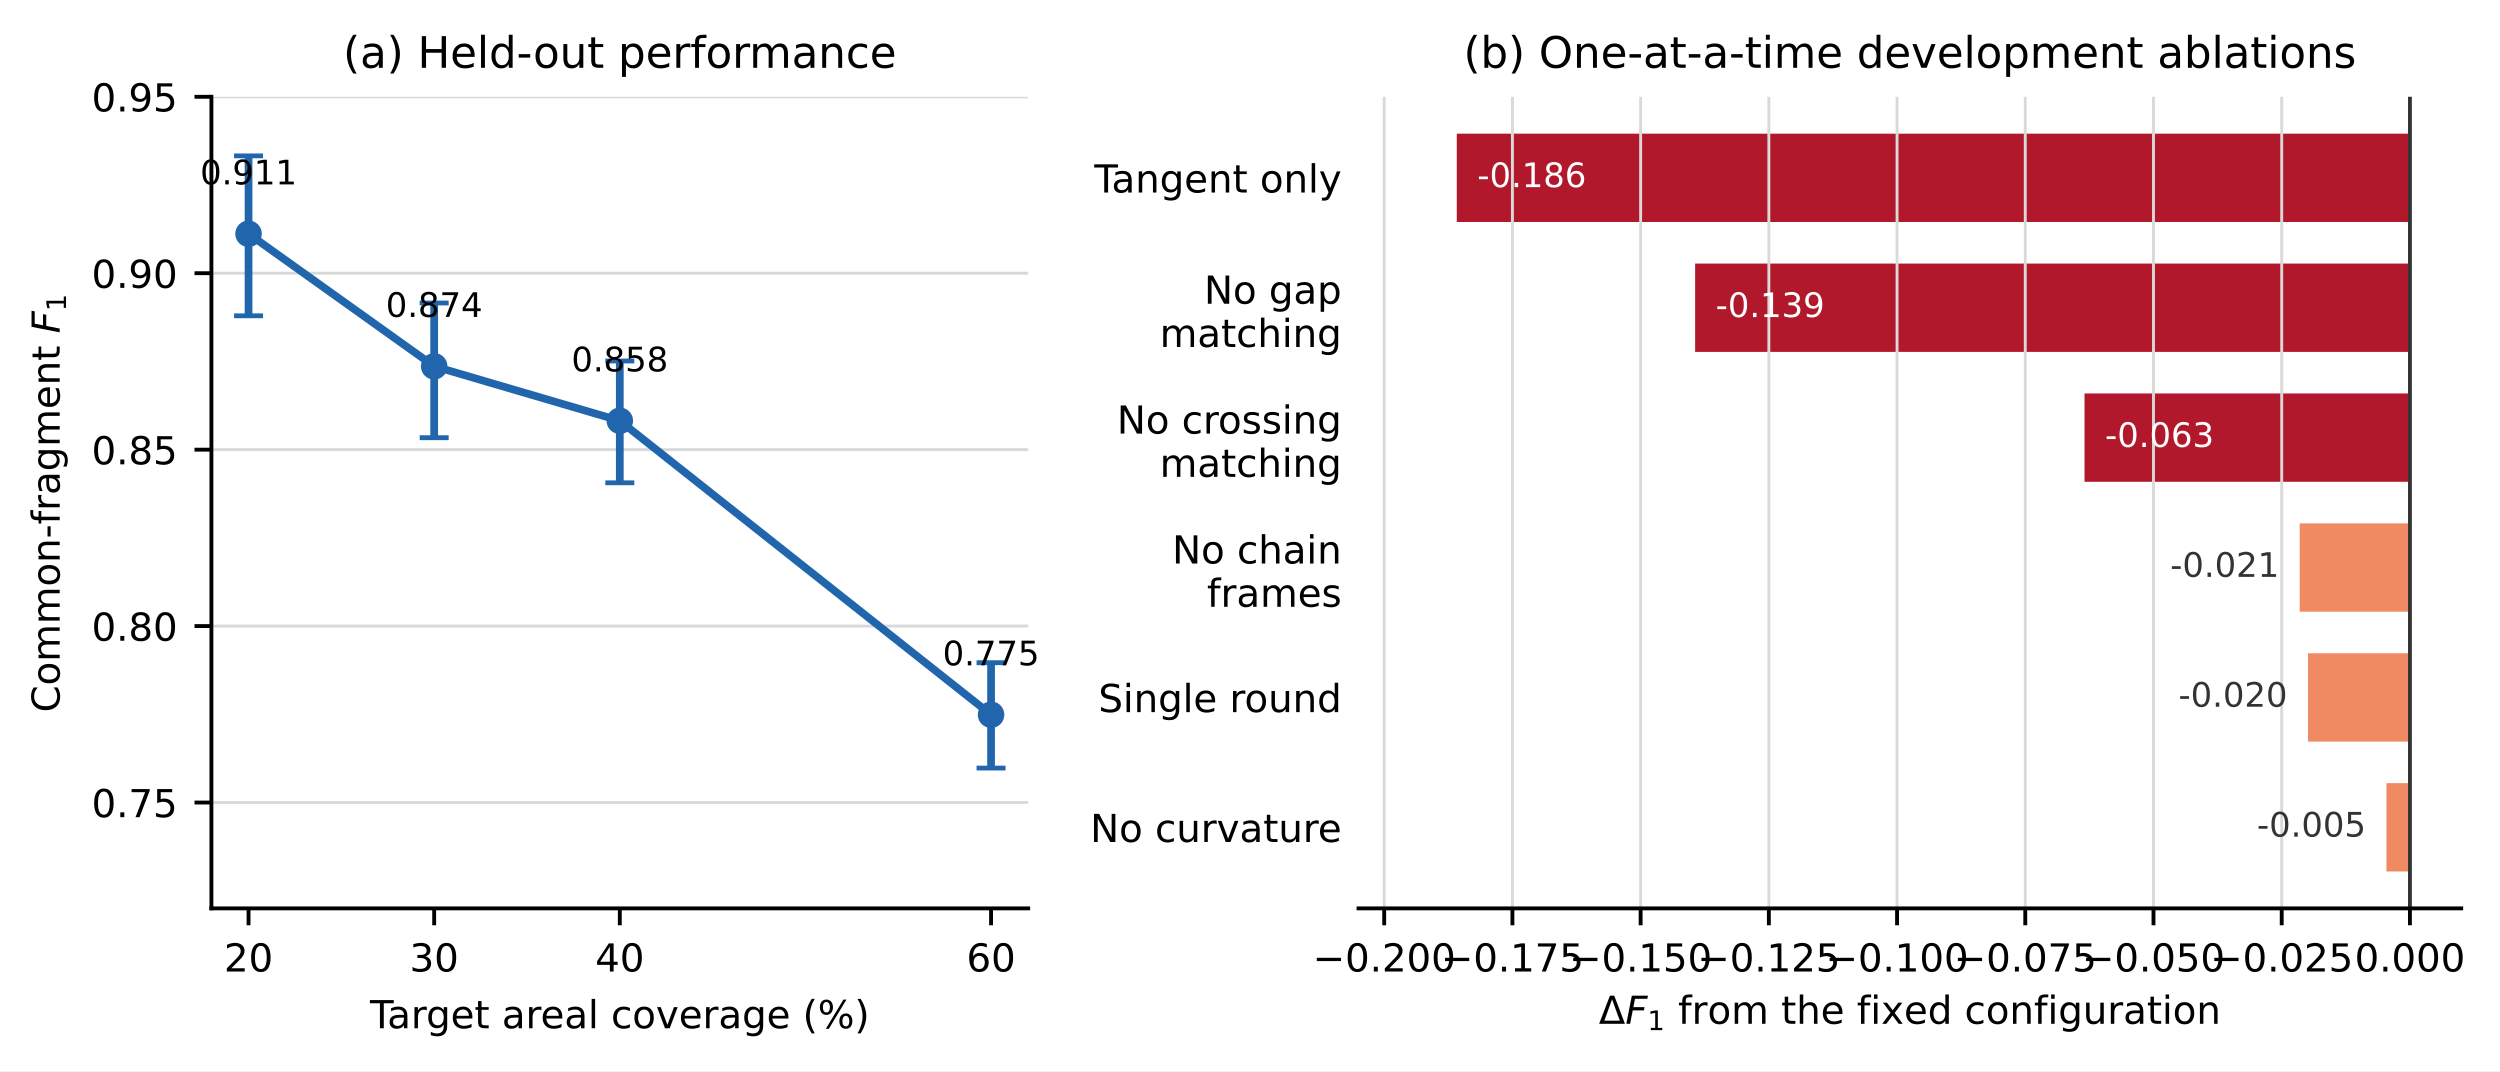
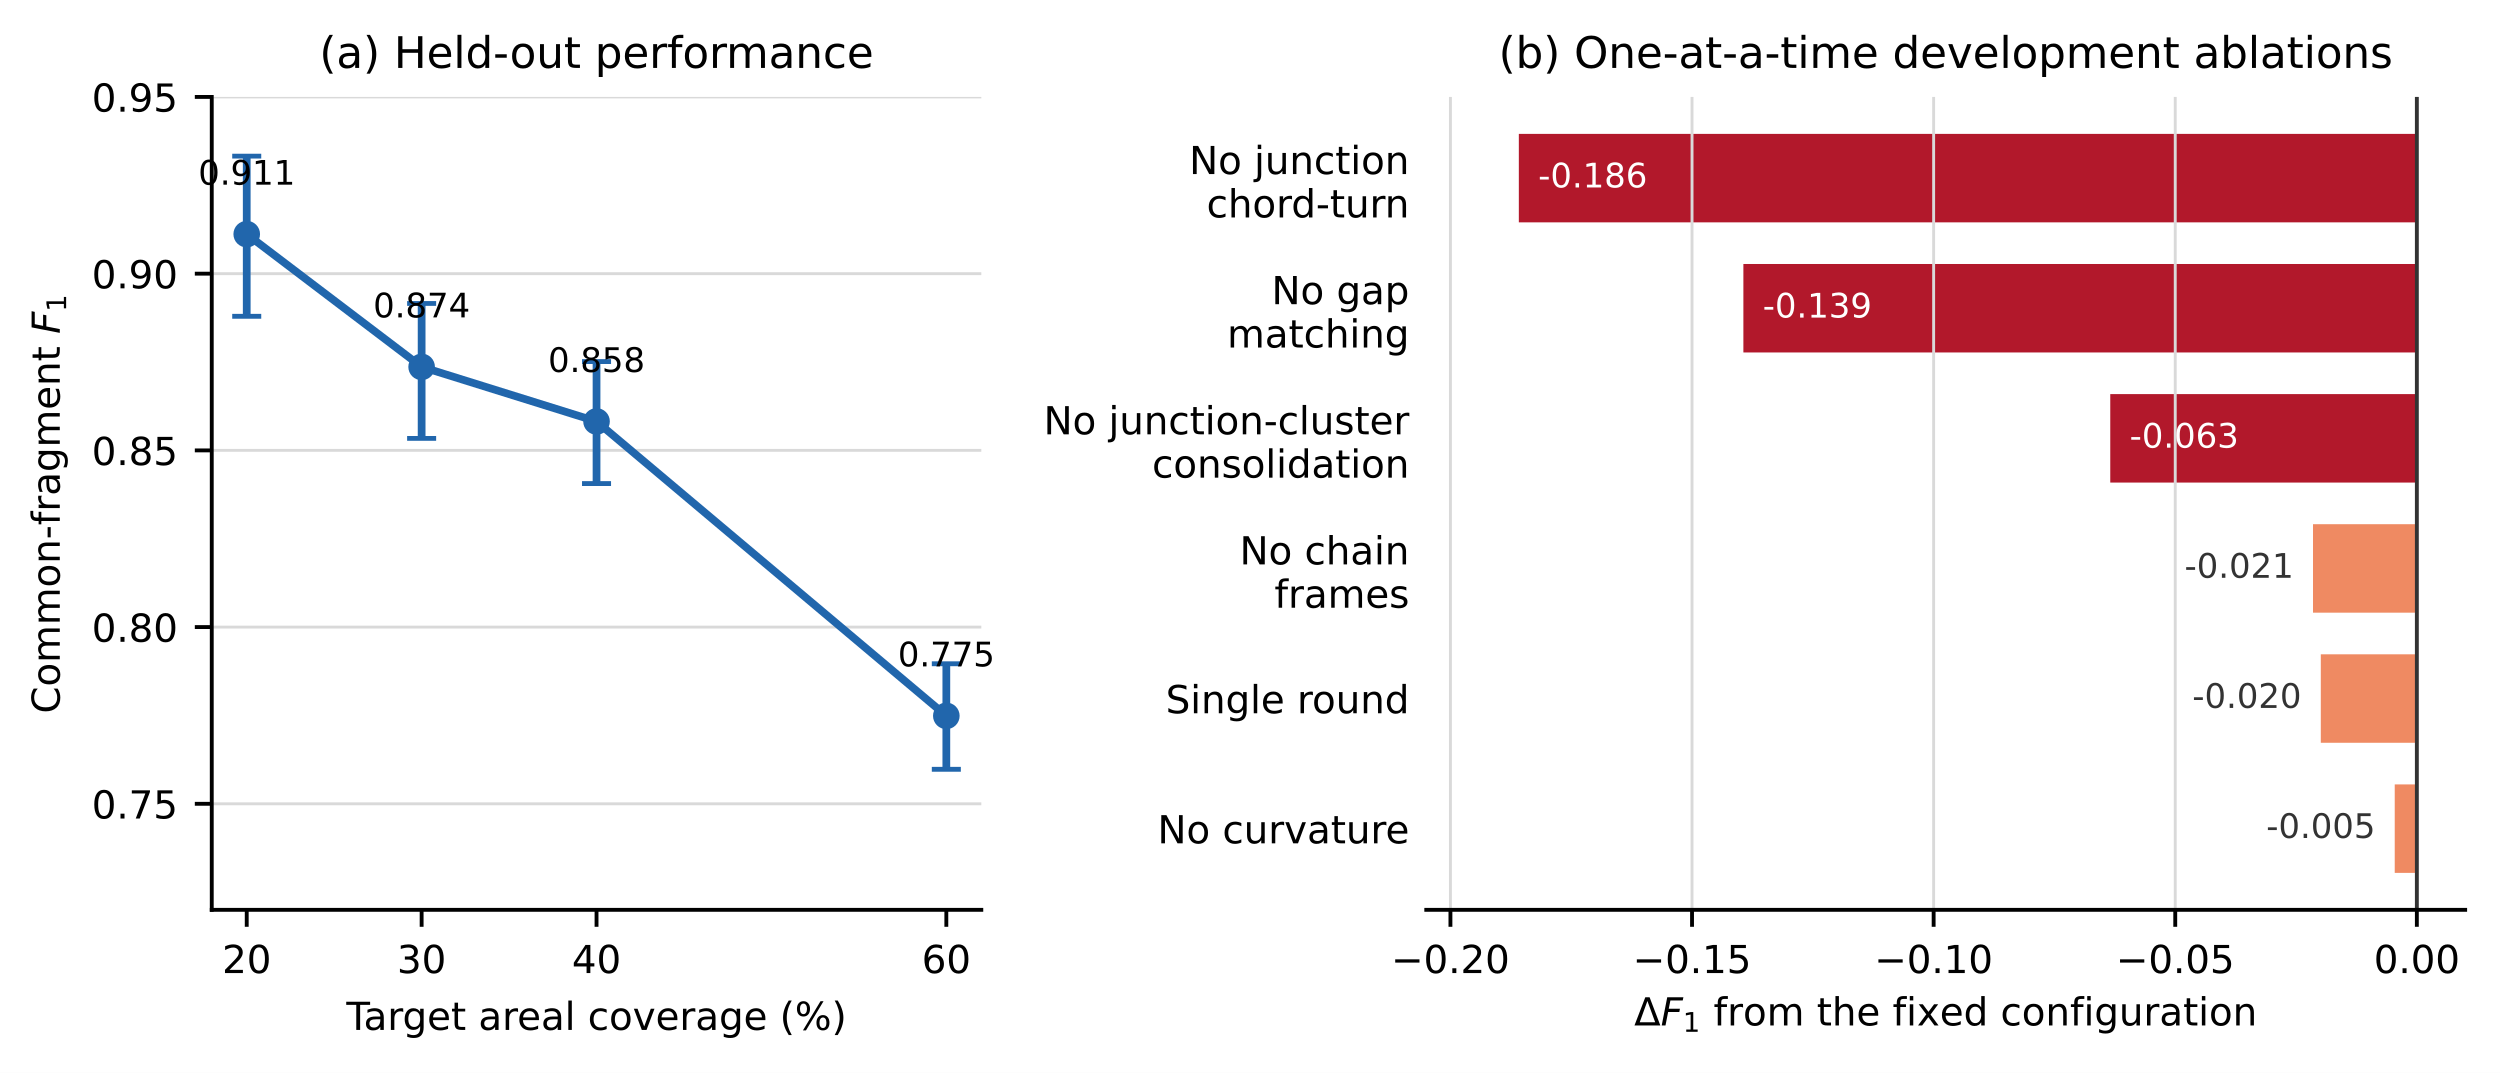
- <svg xmlns="http://www.w3.org/2000/svg" xmlns:xlink="http://www.w3.org/1999/xlink" width="517.625pt" height="221.781pt" viewBox="0 0 517.625 221.781" version="1.1">
+ <svg xmlns="http://www.w3.org/2000/svg" xmlns:xlink="http://www.w3.org/1999/xlink" width="516.793pt" height="221.781pt" viewBox="0 0 516.793 221.781" version="1.1">
  <defs>
    <style type="text/css">*{stroke-linejoin: round; stroke-linecap: butt}</style>
  </defs>
  <g id="figure_1">
    <g id="patch_1">
-       <path d="M 0 221.781  L 517.625 221.781  L 517.625 0  L 0 0  z " style="fill: #ffffff" />
+       <path d="M 0 221.781 L 516.793 221.781 L 516.793 0 L 0 0 z " style="fill: #ffffff" />
    </g>
    <g id="axes_1">
      <g id="patch_2">
-         <path d="M 43.773 188.079  L 212.887 188.079  L 212.887 20.039  L 43.773 20.039  z " style="fill: #ffffff" />
+         <path d="M 43.773 188.079 L 202.853 188.079 L 202.853 20.039 L 43.773 20.039 z " style="fill: #ffffff" />
      </g>
      <g id="matplotlib.axis_1">
        <g id="xtick_1">
          <g id="line2d_1">
            <defs>
-               <path id="ma0838d014f" d="M 0 0  L 0 3.5  " style="stroke: #000000; stroke-width: 0.8" />
+               <path id="m1054045a76" d="M 0 0 L 0 3.5 " style="stroke: #000000; stroke-width: 0.8" />
            </defs>
            <g>
-               <use xlink:href="#ma0838d014f" x="51.46" y="188.079" style="stroke: #000000; stroke-width: 0.8" />
+               <use xlink:href="#m1054045a76" x="51.003" y="188.079" style="stroke: #000000; stroke-width: 0.8" />
            </g>
          </g>
          <g id="text_1">
-             <text style="font-size: 8px; font-family: 'DejaVu Sans'; text-anchor: middle" x="51.46" y="201.157" transform="rotate(-0 51.45951 201.1573)">20</text>
+             <text style="font-size: 8px; font-family: 'DejaVu Sans'; text-anchor: middle" x="51.003" y="201.157" transform="rotate(-0 51.00342 201.1573)">20</text>
          </g>
        </g>
        <g id="xtick_2">
          <g id="line2d_2">
            <g>
-               <use xlink:href="#ma0838d014f" x="89.895" y="188.079" style="stroke: #000000; stroke-width: 0.8" />
+               <use xlink:href="#m1054045a76" x="87.158" y="188.079" style="stroke: #000000; stroke-width: 0.8" />
            </g>
          </g>
          <g id="text_2">
-             <text style="font-size: 8px; font-family: 'DejaVu Sans'; text-anchor: middle" x="89.895" y="201.157" transform="rotate(-0 89.89458 201.1573)">30</text>
+             <text style="font-size: 8px; font-family: 'DejaVu Sans'; text-anchor: middle" x="87.158" y="201.157" transform="rotate(-0 87.15802 201.1573)">30</text>
          </g>
        </g>
        <g id="xtick_3">
          <g id="line2d_3">
            <g>
-               <use xlink:href="#ma0838d014f" x="128.33" y="188.079" style="stroke: #000000; stroke-width: 0.8" />
+               <use xlink:href="#m1054045a76" x="123.313" y="188.079" style="stroke: #000000; stroke-width: 0.8" />
            </g>
          </g>
          <g id="text_3">
-             <text style="font-size: 8px; font-family: 'DejaVu Sans'; text-anchor: middle" x="128.33" y="201.157" transform="rotate(-0 128.3296 201.1573)">40</text>
+             <text style="font-size: 8px; font-family: 'DejaVu Sans'; text-anchor: middle" x="123.313" y="201.157" transform="rotate(-0 123.3126 201.1573)">40</text>
          </g>
        </g>
        <g id="xtick_4">
          <g id="line2d_4">
            <g>
-               <use xlink:href="#ma0838d014f" x="205.2" y="188.079" style="stroke: #000000; stroke-width: 0.8" />
+               <use xlink:href="#m1054045a76" x="195.622" y="188.079" style="stroke: #000000; stroke-width: 0.8" />
            </g>
          </g>
          <g id="text_4">
-             <text style="font-size: 8px; font-family: 'DejaVu Sans'; text-anchor: middle" x="205.2" y="201.157" transform="rotate(-0 205.1998 201.1573)">60</text>
+             <text style="font-size: 8px; font-family: 'DejaVu Sans'; text-anchor: middle" x="195.622" y="201.157" transform="rotate(-0 195.6218 201.1573)">60</text>
          </g>
        </g>
        <g id="text_5">
-           <text style="font-size: 8px; font-family: 'DejaVu Sans'; text-anchor: middle" x="128.33" y="212.9" transform="rotate(-0 128.3296 212.8998)">Target areal coverage (%)</text>
+           <text style="font-size: 8px; font-family: 'DejaVu Sans'; text-anchor: middle" x="123.313" y="212.9" transform="rotate(-0 123.3126 212.8998)">Target areal coverage (%)</text>
        </g>
      </g>
      <g id="matplotlib.axis_2">
        <g id="ytick_1">
          <g id="line2d_5">
-             <path d="M 43.773 166.16  L 212.887 166.16  " clip-path="url(#pd1c7a544f5)" style="fill: none; stroke: #d9d9d9; stroke-width: 0.6; stroke-linecap: square" />
+             <path d="M 43.773 166.16 L 202.853 166.16 " clip-path="url(#pad97a51a62)" style="fill: none; stroke: #d9d9d9; stroke-width: 0.6; stroke-linecap: square" />
          </g>
          <g id="line2d_6">
            <defs>
-               <path id="mf77db3f517" d="M 0 0  L -3.5 0  " style="stroke: #000000; stroke-width: 0.8" />
+               <path id="mf99c01bffc" d="M 0 0 L -3.5 0 " style="stroke: #000000; stroke-width: 0.8" />
            </defs>
            <g>
-               <use xlink:href="#mf77db3f517" x="43.773" y="166.16" style="stroke: #000000; stroke-width: 0.8" />
+               <use xlink:href="#mf99c01bffc" x="43.773" y="166.16" style="stroke: #000000; stroke-width: 0.8" />
            </g>
          </g>
          <g id="text_6">
            <text style="font-size: 8px; font-family: 'DejaVu Sans'; text-anchor: end" x="36.773" y="169.2" transform="rotate(-0 36.7725 169.1997)">0.75</text>
          </g>
        </g>
        <g id="ytick_2">
          <g id="line2d_7">
-             <path d="M 43.773 129.63  L 212.887 129.63  " clip-path="url(#pd1c7a544f5)" style="fill: none; stroke: #d9d9d9; stroke-width: 0.6; stroke-linecap: square" />
+             <path d="M 43.773 129.63 L 202.853 129.63 " clip-path="url(#pad97a51a62)" style="fill: none; stroke: #d9d9d9; stroke-width: 0.6; stroke-linecap: square" />
          </g>
          <g id="line2d_8">
            <g>
-               <use xlink:href="#mf77db3f517" x="43.773" y="129.63" style="stroke: #000000; stroke-width: 0.8" />
+               <use xlink:href="#mf99c01bffc" x="43.773" y="129.63" style="stroke: #000000; stroke-width: 0.8" />
            </g>
          </g>
          <g id="text_7">
            <text style="font-size: 8px; font-family: 'DejaVu Sans'; text-anchor: end" x="36.773" y="132.669" transform="rotate(-0 36.7725 132.6693)">0.80</text>
          </g>
        </g>
        <g id="ytick_3">
          <g id="line2d_9">
-             <path d="M 43.773 93.099  L 212.887 93.099  " clip-path="url(#pd1c7a544f5)" style="fill: none; stroke: #d9d9d9; stroke-width: 0.6; stroke-linecap: square" />
+             <path d="M 43.773 93.099 L 202.853 93.099 " clip-path="url(#pad97a51a62)" style="fill: none; stroke: #d9d9d9; stroke-width: 0.6; stroke-linecap: square" />
          </g>
          <g id="line2d_10">
            <g>
-               <use xlink:href="#mf77db3f517" x="43.773" y="93.099" style="stroke: #000000; stroke-width: 0.8" />
+               <use xlink:href="#mf99c01bffc" x="43.773" y="93.099" style="stroke: #000000; stroke-width: 0.8" />
            </g>
          </g>
          <g id="text_8">
            <text style="font-size: 8px; font-family: 'DejaVu Sans'; text-anchor: end" x="36.773" y="96.139" transform="rotate(-0 36.7725 96.13884)">0.85</text>
          </g>
        </g>
        <g id="ytick_4">
          <g id="line2d_11">
-             <path d="M 43.773 56.569  L 212.887 56.569  " clip-path="url(#pd1c7a544f5)" style="fill: none; stroke: #d9d9d9; stroke-width: 0.6; stroke-linecap: square" />
+             <path d="M 43.773 56.569 L 202.853 56.569 " clip-path="url(#pad97a51a62)" style="fill: none; stroke: #d9d9d9; stroke-width: 0.6; stroke-linecap: square" />
          </g>
          <g id="line2d_12">
            <g>
-               <use xlink:href="#mf77db3f517" x="43.773" y="56.569" style="stroke: #000000; stroke-width: 0.8" />
+               <use xlink:href="#mf99c01bffc" x="43.773" y="56.569" style="stroke: #000000; stroke-width: 0.8" />
            </g>
          </g>
          <g id="text_9">
            <text style="font-size: 8px; font-family: 'DejaVu Sans'; text-anchor: end" x="36.773" y="59.608" transform="rotate(-0 36.7725 59.6084)">0.90</text>
          </g>
        </g>
        <g id="ytick_5">
          <g id="line2d_13">
-             <path d="M 43.773 20.039  L 212.887 20.039  " clip-path="url(#pd1c7a544f5)" style="fill: none; stroke: #d9d9d9; stroke-width: 0.6; stroke-linecap: square" />
+             <path d="M 43.773 20.039 L 202.853 20.039 " clip-path="url(#pad97a51a62)" style="fill: none; stroke: #d9d9d9; stroke-width: 0.6; stroke-linecap: square" />
          </g>
          <g id="line2d_14">
            <g>
-               <use xlink:href="#mf77db3f517" x="43.773" y="20.039" style="stroke: #000000; stroke-width: 0.8" />
+               <use xlink:href="#mf99c01bffc" x="43.773" y="20.039" style="stroke: #000000; stroke-width: 0.8" />
            </g>
          </g>
          <g id="text_10">
            <text style="font-size: 8px; font-family: 'DejaVu Sans'; text-anchor: end" x="36.773" y="23.078" transform="rotate(-0 36.7725 23.07797)">0.95</text>
          </g>
        </g>
        <g id="text_11">
          <g transform="translate(13.28 147.4986) rotate(-90)">
            <text>
              <tspan x="0" y="-0.922" style="font-size: 8px; font-family: 'DejaVu Sans'">C</tspan>
              <tspan x="5.586" y="-0.922" style="font-size: 8px; font-family: 'DejaVu Sans'">o</tspan>
              <tspan x="10.48" y="-0.922" style="font-size: 8px; font-family: 'DejaVu Sans'">m</tspan>
              <tspan x="18.273" y="-0.922" style="font-size: 8px; font-family: 'DejaVu Sans'">m</tspan>
              <tspan x="26.066" y="-0.922" style="font-size: 8px; font-family: 'DejaVu Sans'">o</tspan>
              <tspan x="30.961" y="-0.922" style="font-size: 8px; font-family: 'DejaVu Sans'">n</tspan>
              <tspan x="36.031" y="-0.922" style="font-size: 8px; font-family: 'DejaVu Sans'">-</tspan>
              <tspan x="38.918" y="-0.922" style="font-size: 8px; font-family: 'DejaVu Sans'">f</tspan>
              <tspan x="41.734" y="-0.922" style="font-size: 8px; font-family: 'DejaVu Sans'">r</tspan>
              <tspan x="45.023" y="-0.922" style="font-size: 8px; font-family: 'DejaVu Sans'">a</tspan>
              <tspan x="49.926" y="-0.922" style="font-size: 8px; font-family: 'DejaVu Sans'">g</tspan>
              <tspan x="55.004" y="-0.922" style="font-size: 8px; font-family: 'DejaVu Sans'">m</tspan>
              <tspan x="62.797" y="-0.922" style="font-size: 8px; font-family: 'DejaVu Sans'">e</tspan>
              <tspan x="67.719" y="-0.922" style="font-size: 8px; font-family: 'DejaVu Sans'">n</tspan>
              <tspan x="72.789" y="-0.922" style="font-size: 8px; font-family: 'DejaVu Sans'">t</tspan>
              <tspan x="75.926" y="-0.922" style="font-size: 8px; font-family: 'DejaVu Sans'"> </tspan>
              <tspan x="78.469" y="-0.922" style="font-style: oblique; font-size: 8px; font-family: 'DejaVu Sans'">F</tspan>
              <tspan x="83.07" y="0.391" style="font-size: 5.6px; font-family: 'DejaVu Sans'">1</tspan>
            </text>
          </g>
        </g>
      </g>
      <g id="LineCollection_1">
-         <path d="M 51.46 65.385  L 51.46 32.274  " clip-path="url(#pd1c7a544f5)" style="fill: none; stroke: #2166ac; stroke-width: 1.6" />
-         <path d="M 89.895 90.625  L 89.895 62.735  " clip-path="url(#pd1c7a544f5)" style="fill: none; stroke: #2166ac; stroke-width: 1.6" />
-         <path d="M 128.33 99.96  L 128.33 74.743  " clip-path="url(#pd1c7a544f5)" style="fill: none; stroke: #2166ac; stroke-width: 1.6" />
-         <path d="M 205.2 159.031  L 205.2 137.212  " clip-path="url(#pd1c7a544f5)" style="fill: none; stroke: #2166ac; stroke-width: 1.6" />
+         <path d="M 51.003 65.385 L 51.003 32.274 " clip-path="url(#pad97a51a62)" style="fill: none; stroke: #2166ac; stroke-width: 1.6" />
+         <path d="M 87.158 90.625 L 87.158 62.735 " clip-path="url(#pad97a51a62)" style="fill: none; stroke: #2166ac; stroke-width: 1.6" />
+         <path d="M 123.313 99.96 L 123.313 74.743 " clip-path="url(#pad97a51a62)" style="fill: none; stroke: #2166ac; stroke-width: 1.6" />
+         <path d="M 195.622 159.031 L 195.622 137.212 " clip-path="url(#pad97a51a62)" style="fill: none; stroke: #2166ac; stroke-width: 1.6" />
      </g>
      <g id="line2d_15">
        <defs>
-           <path id="md981b3a1d0" d="M 3 0  L -3 -0  " style="stroke: #2166ac" />
+           <path id="m5f38751b83" d="M 3 0 L -3 -0 " style="stroke: #2166ac" />
        </defs>
-         <g clip-path="url(#pd1c7a544f5)">
-           <use xlink:href="#md981b3a1d0" x="51.46" y="65.385" style="fill: #2166ac; stroke: #2166ac" />
-           <use xlink:href="#md981b3a1d0" x="89.895" y="90.625" style="fill: #2166ac; stroke: #2166ac" />
-           <use xlink:href="#md981b3a1d0" x="128.33" y="99.96" style="fill: #2166ac; stroke: #2166ac" />
-           <use xlink:href="#md981b3a1d0" x="205.2" y="159.031" style="fill: #2166ac; stroke: #2166ac" />
+         <g clip-path="url(#pad97a51a62)">
+           <use xlink:href="#m5f38751b83" x="51.003" y="65.385" style="fill: #2166ac; stroke: #2166ac" />
+           <use xlink:href="#m5f38751b83" x="87.158" y="90.625" style="fill: #2166ac; stroke: #2166ac" />
+           <use xlink:href="#m5f38751b83" x="123.313" y="99.96" style="fill: #2166ac; stroke: #2166ac" />
+           <use xlink:href="#m5f38751b83" x="195.622" y="159.031" style="fill: #2166ac; stroke: #2166ac" />
        </g>
      </g>
      <g id="line2d_16">
-         <g clip-path="url(#pd1c7a544f5)">
-           <use xlink:href="#md981b3a1d0" x="51.46" y="32.274" style="fill: #2166ac; stroke: #2166ac" />
-           <use xlink:href="#md981b3a1d0" x="89.895" y="62.735" style="fill: #2166ac; stroke: #2166ac" />
-           <use xlink:href="#md981b3a1d0" x="128.33" y="74.743" style="fill: #2166ac; stroke: #2166ac" />
-           <use xlink:href="#md981b3a1d0" x="205.2" y="137.212" style="fill: #2166ac; stroke: #2166ac" />
+         <g clip-path="url(#pad97a51a62)">
+           <use xlink:href="#m5f38751b83" x="51.003" y="32.274" style="fill: #2166ac; stroke: #2166ac" />
+           <use xlink:href="#m5f38751b83" x="87.158" y="62.735" style="fill: #2166ac; stroke: #2166ac" />
+           <use xlink:href="#m5f38751b83" x="123.313" y="74.743" style="fill: #2166ac; stroke: #2166ac" />
+           <use xlink:href="#m5f38751b83" x="195.622" y="137.212" style="fill: #2166ac; stroke: #2166ac" />
        </g>
      </g>
      <g id="line2d_17">
-         <path d="M 51.46 48.4  L 89.895 75.842  L 128.33 87.121  L 205.2 147.98  " clip-path="url(#pd1c7a544f5)" style="fill: none; stroke: #2166ac; stroke-width: 1.6; stroke-linecap: square" />
+         <path d="M 51.003 48.4 L 87.158 75.842 L 123.313 87.121 L 195.622 147.98 " clip-path="url(#pad97a51a62)" style="fill: none; stroke: #2166ac; stroke-width: 1.6; stroke-linecap: square" />
        <defs>
-           <path id="meb71011a56" d="M 0 2.25  C 0.597 2.25 1.169 2.013 1.591 1.591  C 2.013 1.169 2.25 0.597 2.25 0  C 2.25 -0.597 2.013 -1.169 1.591 -1.591  C 1.169 -2.013 0.597 -2.25 0 -2.25  C -0.597 -2.25 -1.169 -2.013 -1.591 -1.591  C -2.013 -1.169 -2.25 -0.597 -2.25 0  C -2.25 0.597 -2.013 1.169 -1.591 1.591  C -1.169 2.013 -0.597 2.25 0 2.25  z " style="stroke: #2166ac" />
+           <path id="m0312fbc2a4" d="M 0 2.25 C 0.597 2.25 1.169 2.013 1.591 1.591 C 2.013 1.169 2.25 0.597 2.25 0 C 2.25 -0.597 2.013 -1.169 1.591 -1.591 C 1.169 -2.013 0.597 -2.25 0 -2.25 C -0.597 -2.25 -1.169 -2.013 -1.591 -1.591 C -2.013 -1.169 -2.25 -0.597 -2.25 0 C -2.25 0.597 -2.013 1.169 -1.591 1.591 C -1.169 2.013 -0.597 2.25 0 2.25 z " style="stroke: #2166ac" />
        </defs>
-         <g clip-path="url(#pd1c7a544f5)">
-           <use xlink:href="#meb71011a56" x="51.46" y="48.4" style="fill: #2166ac; stroke: #2166ac" />
-           <use xlink:href="#meb71011a56" x="89.895" y="75.842" style="fill: #2166ac; stroke: #2166ac" />
-           <use xlink:href="#meb71011a56" x="128.33" y="87.121" style="fill: #2166ac; stroke: #2166ac" />
-           <use xlink:href="#meb71011a56" x="205.2" y="147.98" style="fill: #2166ac; stroke: #2166ac" />
+         <g clip-path="url(#pad97a51a62)">
+           <use xlink:href="#m0312fbc2a4" x="51.003" y="48.4" style="fill: #2166ac; stroke: #2166ac" />
+           <use xlink:href="#m0312fbc2a4" x="87.158" y="75.842" style="fill: #2166ac; stroke: #2166ac" />
+           <use xlink:href="#m0312fbc2a4" x="123.313" y="87.121" style="fill: #2166ac; stroke: #2166ac" />
+           <use xlink:href="#m0312fbc2a4" x="195.622" y="147.98" style="fill: #2166ac; stroke: #2166ac" />
        </g>
      </g>
      <g id="patch_3">
-         <path d="M 43.773 188.079  L 43.773 20.039  " style="fill: none; stroke: #000000; stroke-width: 0.8; stroke-linejoin: miter; stroke-linecap: square" />
+         <path d="M 43.773 188.079 L 43.773 20.039 " style="fill: none; stroke: #000000; stroke-width: 0.8; stroke-linejoin: miter; stroke-linecap: square" />
      </g>
      <g id="patch_4">
-         <path d="M 43.773 188.079  L 212.887 188.079  " style="fill: none; stroke: #000000; stroke-width: 0.8; stroke-linejoin: miter; stroke-linecap: square" />
+         <path d="M 43.773 188.079 L 202.853 188.079 " style="fill: none; stroke: #000000; stroke-width: 0.8; stroke-linejoin: miter; stroke-linecap: square" />
      </g>
      <g id="text_12">
-         <text style="font-size: 7px; font-family: 'DejaVu Sans'; text-anchor: middle" x="51.46" y="38.177" transform="rotate(-0 51.45951 38.17733)">0.911</text>
+         <text style="font-size: 7px; font-family: 'DejaVu Sans'; text-anchor: middle" x="51.003" y="38.177" transform="rotate(-0 51.00342 38.17733)">0.911</text>
      </g>
      <g id="text_13">
-         <text style="font-size: 7px; font-family: 'DejaVu Sans'; text-anchor: middle" x="89.895" y="65.619" transform="rotate(-0 89.89458 65.61869)">0.874</text>
+         <text style="font-size: 7px; font-family: 'DejaVu Sans'; text-anchor: middle" x="87.158" y="65.619" transform="rotate(-0 87.15802 65.61869)">0.874</text>
      </g>
      <g id="text_14">
-         <text style="font-size: 7px; font-family: 'DejaVu Sans'; text-anchor: middle" x="128.33" y="76.897" transform="rotate(-0 128.3296 76.89748)">0.858</text>
+         <text style="font-size: 7px; font-family: 'DejaVu Sans'; text-anchor: middle" x="123.313" y="76.897" transform="rotate(-0 123.3126 76.89748)">0.858</text>
      </g>
      <g id="text_15">
-         <text style="font-size: 7px; font-family: 'DejaVu Sans'; text-anchor: middle" x="205.2" y="137.757" transform="rotate(-0 205.1998 137.7566)">0.775</text>
+         <text style="font-size: 7px; font-family: 'DejaVu Sans'; text-anchor: middle" x="195.622" y="137.757" transform="rotate(-0 195.6218 137.7566)">0.775</text>
      </g>
      <g id="text_16">
-         <text style="font-size: 9px; font-family: 'DejaVu Sans'; text-anchor: middle" x="128.33" y="14.039" transform="rotate(-0 128.3296 14.03859)">(a) Held-out performance</text>
+         <text style="font-size: 9px; font-family: 'DejaVu Sans'; text-anchor: middle" x="123.313" y="14.039" transform="rotate(-0 123.3126 14.03859)">(a) Held-out performance</text>
      </g>
    </g>
    <g id="axes_2">
      <g id="patch_5">
-         <path d="M 281.288 188.079  L 509.592 188.079  L 509.592 20.039  L 281.288 20.039  z " style="fill: #ffffff" />
+         <path d="M 294.834 188.079 L 509.592 188.079 L 509.592 20.039 L 294.834 20.039 z " style="fill: #ffffff" />
      </g>
      <g id="patch_6">
-         <path d="M 498.974 27.677  L 301.629 27.677  L 301.629 45.965  L 498.974 45.965  z " clip-path="url(#pa26b935fe5)" style="fill: #b2182b" />
+         <path d="M 499.604 27.677 L 313.969 27.677 L 313.969 45.965 L 499.604 45.965 z " clip-path="url(#p9462621ef6)" style="fill: #b2182b" />
      </g>
      <g id="patch_7">
-         <path d="M 498.974 54.572  L 350.976 54.572  L 350.976 72.86  L 498.974 72.86  z " clip-path="url(#pa26b935fe5)" style="fill: #b2182b" />
+         <path d="M 499.604 54.572 L 360.387 54.572 L 360.387 72.86 L 499.604 72.86 z " clip-path="url(#p9462621ef6)" style="fill: #b2182b" />
      </g>
      <g id="patch_8">
-         <path d="M 498.974 81.467  L 431.6 81.467  L 431.6 99.755  L 498.974 99.755  z " clip-path="url(#pa26b935fe5)" style="fill: #b2182b" />
+         <path d="M 499.604 81.467 L 436.228 81.467 L 436.228 99.755 L 499.604 99.755 z " clip-path="url(#p9462621ef6)" style="fill: #b2182b" />
      </g>
      <g id="patch_9">
-         <path d="M 498.974 108.362  L 476.153 108.362  L 476.153 126.65  L 498.974 126.65  z " clip-path="url(#pa26b935fe5)" style="fill: #ef8a62" />
+         <path d="M 499.604 108.362 L 478.137 108.362 L 478.137 126.65 L 499.604 126.65 z " clip-path="url(#p9462621ef6)" style="fill: #ef8a62" />
      </g>
      <g id="patch_10">
-         <path d="M 498.974 135.257  L 477.866 135.257  L 477.866 153.545  L 498.974 153.545  z " clip-path="url(#pa26b935fe5)" style="fill: #ef8a62" />
+         <path d="M 499.604 135.257 L 479.749 135.257 L 479.749 153.545 L 499.604 153.545 z " clip-path="url(#p9462621ef6)" style="fill: #ef8a62" />
      </g>
      <g id="patch_11">
-         <path d="M 498.974 162.152  L 494.114 162.152  L 494.114 180.44  L 498.974 180.44  z " clip-path="url(#pa26b935fe5)" style="fill: #ef8a62" />
+         <path d="M 499.604 162.152 L 495.032 162.152 L 495.032 180.44 L 499.604 180.44 z " clip-path="url(#p9462621ef6)" style="fill: #ef8a62" />
      </g>
      <g id="matplotlib.axis_3">
        <g id="xtick_5">
          <g id="line2d_18">
-             <path d="M 286.598 188.079  L 286.598 20.039  " clip-path="url(#pa26b935fe5)" style="fill: none; stroke: #d9d9d9; stroke-width: 0.6; stroke-linecap: square" />
+             <path d="M 299.829 188.079 L 299.829 20.039 " clip-path="url(#p9462621ef6)" style="fill: none; stroke: #d9d9d9; stroke-width: 0.6; stroke-linecap: square" />
          </g>
          <g id="line2d_19">
            <g>
-               <use xlink:href="#ma0838d014f" x="286.598" y="188.079" style="stroke: #000000; stroke-width: 0.8" />
+               <use xlink:href="#m1054045a76" x="299.829" y="188.079" style="stroke: #000000; stroke-width: 0.8" />
            </g>
          </g>
          <g id="text_17">
-             <text style="font-size: 8px; font-family: 'DejaVu Sans'; text-anchor: middle" x="286.598" y="201.157" transform="rotate(-0 286.5976 201.1573)">−0.200</text>
+             <text style="font-size: 8px; font-family: 'DejaVu Sans'; text-anchor: middle" x="299.829" y="201.157" transform="rotate(-0 299.8285 201.1573)">−0.20</text>
          </g>
        </g>
        <g id="xtick_6">
          <g id="line2d_20">
-             <path d="M 313.145 188.079  L 313.145 20.039  " clip-path="url(#pa26b935fe5)" style="fill: none; stroke: #d9d9d9; stroke-width: 0.6; stroke-linecap: square" />
+             <path d="M 349.772 188.079 L 349.772 20.039 " clip-path="url(#p9462621ef6)" style="fill: none; stroke: #d9d9d9; stroke-width: 0.6; stroke-linecap: square" />
          </g>
          <g id="line2d_21">
            <g>
-               <use xlink:href="#ma0838d014f" x="313.145" y="188.079" style="stroke: #000000; stroke-width: 0.8" />
+               <use xlink:href="#m1054045a76" x="349.772" y="188.079" style="stroke: #000000; stroke-width: 0.8" />
            </g>
          </g>
          <g id="text_18">
-             <text style="font-size: 8px; font-family: 'DejaVu Sans'; text-anchor: middle" x="313.145" y="201.157" transform="rotate(-0 313.1446 201.1573)">−0.175</text>
+             <text style="font-size: 8px; font-family: 'DejaVu Sans'; text-anchor: middle" x="349.772" y="201.157" transform="rotate(-0 349.7723 201.1573)">−0.15</text>
          </g>
        </g>
        <g id="xtick_7">
          <g id="line2d_22">
-             <path d="M 339.692 188.079  L 339.692 20.039  " clip-path="url(#pa26b935fe5)" style="fill: none; stroke: #d9d9d9; stroke-width: 0.6; stroke-linecap: square" />
+             <path d="M 399.716 188.079 L 399.716 20.039 " clip-path="url(#p9462621ef6)" style="fill: none; stroke: #d9d9d9; stroke-width: 0.6; stroke-linecap: square" />
          </g>
          <g id="line2d_23">
            <g>
-               <use xlink:href="#ma0838d014f" x="339.692" y="188.079" style="stroke: #000000; stroke-width: 0.8" />
+               <use xlink:href="#m1054045a76" x="399.716" y="188.079" style="stroke: #000000; stroke-width: 0.8" />
            </g>
          </g>
          <g id="text_19">
-             <text style="font-size: 8px; font-family: 'DejaVu Sans'; text-anchor: middle" x="339.692" y="201.157" transform="rotate(-0 339.6916 201.1573)">−0.150</text>
+             <text style="font-size: 8px; font-family: 'DejaVu Sans'; text-anchor: middle" x="399.716" y="201.157" transform="rotate(-0 399.7161 201.1573)">−0.10</text>
          </g>
        </g>
        <g id="xtick_8">
          <g id="line2d_24">
-             <path d="M 366.239 188.079  L 366.239 20.039  " clip-path="url(#pa26b935fe5)" style="fill: none; stroke: #d9d9d9; stroke-width: 0.6; stroke-linecap: square" />
+             <path d="M 449.66 188.079 L 449.66 20.039 " clip-path="url(#p9462621ef6)" style="fill: none; stroke: #d9d9d9; stroke-width: 0.6; stroke-linecap: square" />
          </g>
          <g id="line2d_25">
            <g>
-               <use xlink:href="#ma0838d014f" x="366.239" y="188.079" style="stroke: #000000; stroke-width: 0.8" />
+               <use xlink:href="#m1054045a76" x="449.66" y="188.079" style="stroke: #000000; stroke-width: 0.8" />
            </g>
          </g>
          <g id="text_20">
-             <text style="font-size: 8px; font-family: 'DejaVu Sans'; text-anchor: middle" x="366.239" y="201.157" transform="rotate(-0 366.2386 201.1573)">−0.125</text>
+             <text style="font-size: 8px; font-family: 'DejaVu Sans'; text-anchor: middle" x="449.66" y="201.157" transform="rotate(-0 449.6599 201.1573)">−0.05</text>
          </g>
        </g>
        <g id="xtick_9">
          <g id="line2d_26">
-             <path d="M 392.786 188.079  L 392.786 20.039  " clip-path="url(#pa26b935fe5)" style="fill: none; stroke: #d9d9d9; stroke-width: 0.6; stroke-linecap: square" />
+             <path d="M 499.604 188.079 L 499.604 20.039 " clip-path="url(#p9462621ef6)" style="fill: none; stroke: #d9d9d9; stroke-width: 0.6; stroke-linecap: square" />
          </g>
          <g id="line2d_27">
            <g>
-               <use xlink:href="#ma0838d014f" x="392.786" y="188.079" style="stroke: #000000; stroke-width: 0.8" />
+               <use xlink:href="#m1054045a76" x="499.604" y="188.079" style="stroke: #000000; stroke-width: 0.8" />
            </g>
          </g>
          <g id="text_21">
-             <text style="font-size: 8px; font-family: 'DejaVu Sans'; text-anchor: middle" x="392.786" y="201.157" transform="rotate(-0 392.7856 201.1573)">−0.100</text>
-           </g>
-         </g>
-         <g id="xtick_10">
-           <g id="line2d_28">
-             <path d="M 419.333 188.079  L 419.333 20.039  " clip-path="url(#pa26b935fe5)" style="fill: none; stroke: #d9d9d9; stroke-width: 0.6; stroke-linecap: square" />
-           </g>
-           <g id="line2d_29">
-             <g>
-               <use xlink:href="#ma0838d014f" x="419.333" y="188.079" style="stroke: #000000; stroke-width: 0.8" />
-             </g>
-           </g>
-           <g id="text_22">
-             <text style="font-size: 8px; font-family: 'DejaVu Sans'; text-anchor: middle" x="419.333" y="201.157" transform="rotate(-0 419.3327 201.1573)">−0.075</text>
-           </g>
-         </g>
-         <g id="xtick_11">
-           <g id="line2d_30">
-             <path d="M 445.88 188.079  L 445.88 20.039  " clip-path="url(#pa26b935fe5)" style="fill: none; stroke: #d9d9d9; stroke-width: 0.6; stroke-linecap: square" />
-           </g>
-           <g id="line2d_31">
-             <g>
-               <use xlink:href="#ma0838d014f" x="445.88" y="188.079" style="stroke: #000000; stroke-width: 0.8" />
-             </g>
-           </g>
-           <g id="text_23">
-             <text style="font-size: 8px; font-family: 'DejaVu Sans'; text-anchor: middle" x="445.88" y="201.157" transform="rotate(-0 445.8797 201.1573)">−0.050</text>
-           </g>
-         </g>
-         <g id="xtick_12">
-           <g id="line2d_32">
-             <path d="M 472.427 188.079  L 472.427 20.039  " clip-path="url(#pa26b935fe5)" style="fill: none; stroke: #d9d9d9; stroke-width: 0.6; stroke-linecap: square" />
-           </g>
-           <g id="line2d_33">
-             <g>
-               <use xlink:href="#ma0838d014f" x="472.427" y="188.079" style="stroke: #000000; stroke-width: 0.8" />
-             </g>
-           </g>
-           <g id="text_24">
-             <text style="font-size: 8px; font-family: 'DejaVu Sans'; text-anchor: middle" x="472.427" y="201.157" transform="rotate(-0 472.4267 201.1573)">−0.025</text>
-           </g>
-         </g>
-         <g id="xtick_13">
-           <g id="line2d_34">
-             <path d="M 498.974 188.079  L 498.974 20.039  " clip-path="url(#pa26b935fe5)" style="fill: none; stroke: #d9d9d9; stroke-width: 0.6; stroke-linecap: square" />
-           </g>
-           <g id="line2d_35">
-             <g>
-               <use xlink:href="#ma0838d014f" x="498.974" y="188.079" style="stroke: #000000; stroke-width: 0.8" />
-             </g>
-           </g>
-           <g id="text_25">
-             <text style="font-size: 8px; font-family: 'DejaVu Sans'; text-anchor: middle" x="498.974" y="201.157" transform="rotate(-0 498.9737 201.1573)">0.000</text>
-           </g>
-         </g>
-         <g id="text_26">
-           <g transform="translate(331.0404 212.9011)">
+             <text style="font-size: 8px; font-family: 'DejaVu Sans'; text-anchor: middle" x="499.604" y="201.157" transform="rotate(-0 499.6037 201.1573)">0.00</text>
+           </g>
+         </g>
+         <g id="text_22">
+           <g transform="translate(337.8133 212.9011)">
            <text>
              <tspan x="0" y="-0.922" style="font-size: 8px; font-family: 'DejaVu Sans'">Δ</tspan>
              <tspan x="13.856" y="-0.922" style="font-size: 8px; font-family: 'DejaVu Sans'"> </tspan>
              <tspan x="16.399" y="-0.922" style="font-size: 8px; font-family: 'DejaVu Sans'">f</tspan>
              <tspan x="19.215" y="-0.922" style="font-size: 8px; font-family: 'DejaVu Sans'">r</tspan>
              <tspan x="22.504" y="-0.922" style="font-size: 8px; font-family: 'DejaVu Sans'">o</tspan>
              <tspan x="27.399" y="-0.922" style="font-size: 8px; font-family: 'DejaVu Sans'">m</tspan>
              <tspan x="35.192" y="-0.922" style="font-size: 8px; font-family: 'DejaVu Sans'"> </tspan>
              <tspan x="37.735" y="-0.922" style="font-size: 8px; font-family: 'DejaVu Sans'">t</tspan>
              <tspan x="40.871" y="-0.922" style="font-size: 8px; font-family: 'DejaVu Sans'">h</tspan>
              <tspan x="45.942" y="-0.922" style="font-size: 8px; font-family: 'DejaVu Sans'">e</tspan>
              <tspan x="50.864" y="-0.922" style="font-size: 8px; font-family: 'DejaVu Sans'"> </tspan>
              <tspan x="53.407" y="-0.922" style="font-size: 8px; font-family: 'DejaVu Sans'">f</tspan>
              <tspan x="56.223" y="-0.922" style="font-size: 8px; font-family: 'DejaVu Sans'">i</tspan>
              <tspan x="58.446" y="-0.922" style="font-size: 8px; font-family: 'DejaVu Sans'">x</tspan>
              <tspan x="63.18" y="-0.922" style="font-size: 8px; font-family: 'DejaVu Sans'">e</tspan>
              <tspan x="68.102" y="-0.922" style="font-size: 8px; font-family: 'DejaVu Sans'">d</tspan>
              <tspan x="73.18" y="-0.922" style="font-size: 8px; font-family: 'DejaVu Sans'"> </tspan>
              <tspan x="75.723" y="-0.922" style="font-size: 8px; font-family: 'DejaVu Sans'">c</tspan>
              <tspan x="80.121" y="-0.922" style="font-size: 8px; font-family: 'DejaVu Sans'">o</tspan>
              <tspan x="85.016" y="-0.922" style="font-size: 8px; font-family: 'DejaVu Sans'">n</tspan>
              <tspan x="90.086" y="-0.922" style="font-size: 8px; font-family: 'DejaVu Sans'">f</tspan>
              <tspan x="92.903" y="-0.922" style="font-size: 8px; font-family: 'DejaVu Sans'">i</tspan>
              <tspan x="95.125" y="-0.922" style="font-size: 8px; font-family: 'DejaVu Sans'">g</tspan>
              <tspan x="100.204" y="-0.922" style="font-size: 8px; font-family: 'DejaVu Sans'">u</tspan>
              <tspan x="105.274" y="-0.922" style="font-size: 8px; font-family: 'DejaVu Sans'">r</tspan>
              <tspan x="108.563" y="-0.922" style="font-size: 8px; font-family: 'DejaVu Sans'">a</tspan>
              <tspan x="113.465" y="-0.922" style="font-size: 8px; font-family: 'DejaVu Sans'">t</tspan>
              <tspan x="116.602" y="-0.922" style="font-size: 8px; font-family: 'DejaVu Sans'">i</tspan>
              <tspan x="118.825" y="-0.922" style="font-size: 8px; font-family: 'DejaVu Sans'">o</tspan>
              <tspan x="123.719" y="-0.922" style="font-size: 8px; font-family: 'DejaVu Sans'">n</tspan>
              <tspan x="5.473" y="-0.922" style="font-style: oblique; font-size: 8px; font-family: 'DejaVu Sans'">F</tspan>
              <tspan x="10.074" y="0.391" style="font-size: 5.6px; font-family: 'DejaVu Sans'">1</tspan>
            </text>
          </g>
        </g>
      </g>
      <g id="matplotlib.axis_4">
        <g id="ytick_6">
-           <g id="line2d_36" />
+           <g id="line2d_28" />
+           <g id="text_23">
+             <text style="font-size: 8px; font-family: 'DejaVu Sans'" transform="translate(245.8267 35.9892)">No junction</text>
+             <text style="font-size: 8px; font-family: 'DejaVu Sans'" transform="translate(249.4317 44.94745)">chord-turn</text>
+           </g>
+         </g>
+         <g id="ytick_7">
+           <g id="line2d_29" />
+           <g id="text_24">
+             <text style="font-size: 8px; font-family: 'DejaVu Sans'" transform="translate(262.8517 62.88421)">No gap</text>
+             <text style="font-size: 8px; font-family: 'DejaVu Sans'" transform="translate(253.6629 71.84246)">matching</text>
+           </g>
+         </g>
+         <g id="ytick_8">
+           <g id="line2d_30" />
+           <g id="text_25">
+             <text style="font-size: 8px; font-family: 'DejaVu Sans'" transform="translate(215.7342 89.77922)">No junction-cluster</text>
+             <text style="font-size: 8px; font-family: 'DejaVu Sans'" transform="translate(238.1579 98.73747)">consolidation</text>
+           </g>
+         </g>
+         <g id="ytick_9">
+           <g id="line2d_31" />
+           <g id="text_26">
+             <text style="font-size: 8px; font-family: 'DejaVu Sans'" transform="translate(256.2479 116.6742)">No chain</text>
+             <text style="font-size: 8px; font-family: 'DejaVu Sans'" transform="translate(263.4442 125.6325)">frames</text>
+           </g>
+         </g>
+         <g id="ytick_10">
+           <g id="line2d_32" />
          <g id="text_27">
-             <text style="font-size: 8px; font-family: 'DejaVu Sans'; text-anchor: end" x="277.788" y="39.86" transform="rotate(-0 277.7882 39.86045)">Tangent only</text>
-           </g>
-         </g>
-         <g id="ytick_7">
-           <g id="line2d_37" />
+             <text style="font-size: 8px; font-family: 'DejaVu Sans'; text-anchor: end" x="291.334" y="147.44" transform="rotate(-0 291.3342 147.4405)">Single round</text>
+           </g>
+         </g>
+         <g id="ytick_11">
+           <g id="line2d_33" />
          <g id="text_28">
-             <text style="font-size: 8px; font-family: 'DejaVu Sans'" transform="translate(249.3057 62.88421)">No gap</text>
-             <text style="font-size: 8px; font-family: 'DejaVu Sans'" transform="translate(240.117 71.84246)">matching</text>
-           </g>
-         </g>
-         <g id="ytick_8">
-           <g id="line2d_38" />
-           <g id="text_29">
-             <text style="font-size: 8px; font-family: 'DejaVu Sans'" transform="translate(231.257 89.77922)">No crossing</text>
-             <text style="font-size: 8px; font-family: 'DejaVu Sans'" transform="translate(240.117 98.73747)">matching</text>
-           </g>
-         </g>
-         <g id="ytick_9">
-           <g id="line2d_39" />
-           <g id="text_30">
-             <text style="font-size: 8px; font-family: 'DejaVu Sans'" transform="translate(242.702 116.6742)">No chain</text>
-             <text style="font-size: 8px; font-family: 'DejaVu Sans'" transform="translate(249.8982 125.6325)">frames</text>
-           </g>
-         </g>
-         <g id="ytick_10">
-           <g id="line2d_40" />
-           <g id="text_31">
-             <text style="font-size: 8px; font-family: 'DejaVu Sans'; text-anchor: end" x="277.788" y="147.44" transform="rotate(-0 277.7882 147.4405)">Single round</text>
-           </g>
-         </g>
-         <g id="ytick_11">
-           <g id="line2d_41" />
-           <g id="text_32">
-             <text style="font-size: 8px; font-family: 'DejaVu Sans'; text-anchor: end" x="277.788" y="174.335" transform="rotate(-0 277.7882 174.3355)">No curvature</text>
-           </g>
-         </g>
-       </g>
-       <g id="line2d_42">
-         <path d="M 498.974 188.079  L 498.974 20.039  " clip-path="url(#pa26b935fe5)" style="fill: none; stroke: #333333; stroke-width: 0.8; stroke-linecap: square" />
+             <text style="font-size: 8px; font-family: 'DejaVu Sans'; text-anchor: end" x="291.334" y="174.335" transform="rotate(-0 291.3342 174.3355)">No curvature</text>
+           </g>
+         </g>
+       </g>
+       <g id="line2d_34">
+         <path d="M 499.604 188.079 L 499.604 20.039 " clip-path="url(#p9462621ef6)" style="fill: none; stroke: #333333; stroke-width: 0.8; stroke-linecap: square" />
      </g>
      <g id="patch_12">
-         <path d="M 281.288 188.079  L 509.592 188.079  " style="fill: none; stroke: #000000; stroke-width: 0.8; stroke-linejoin: miter; stroke-linecap: square" />
+         <path d="M 294.834 188.079 L 509.592 188.079 " style="fill: none; stroke: #000000; stroke-width: 0.8; stroke-linejoin: miter; stroke-linecap: square" />
+       </g>
+       <g id="text_29">
+         <text style="font-size: 7px; font-family: 'DejaVu Sans'; text-anchor: start; fill: #ffffff" x="317.964" y="38.753" transform="rotate(-0 317.964 38.75264)">-0.186</text>
+       </g>
+       <g id="text_30">
+         <text style="font-size: 7px; font-family: 'DejaVu Sans'; text-anchor: start; fill: #ffffff" x="364.383" y="65.648" transform="rotate(-0 364.3828 65.64765)">-0.139</text>
+       </g>
+       <g id="text_31">
+         <text style="font-size: 7px; font-family: 'DejaVu Sans'; text-anchor: start; fill: #ffffff" x="440.223" y="92.543" transform="rotate(-0 440.2234 92.54265)">-0.063</text>
+       </g>
+       <g id="text_32">
+         <text style="font-size: 7px; font-family: 'DejaVu Sans'; text-anchor: end; fill: #333333" x="474.141" y="119.438" transform="rotate(-0 474.1413 119.4377)">-0.021</text>
      </g>
      <g id="text_33">
-         <text style="font-size: 7px; font-family: 'DejaVu Sans'; text-anchor: start; fill: #ffffff" x="305.877" y="38.753" transform="rotate(-0 305.877 38.75264)">-0.186</text>
+         <text style="font-size: 7px; font-family: 'DejaVu Sans'; text-anchor: end; fill: #333333" x="475.753" y="146.333" transform="rotate(-0 475.7533 146.3327)">-0.020</text>
      </g>
      <g id="text_34">
-         <text style="font-size: 7px; font-family: 'DejaVu Sans'; text-anchor: start; fill: #ffffff" x="355.224" y="65.648" transform="rotate(-0 355.2237 65.64765)">-0.139</text>
+         <text style="font-size: 7px; font-family: 'DejaVu Sans'; text-anchor: end; fill: #333333" x="491.037" y="173.228" transform="rotate(-0 491.0366 173.2277)">-0.005</text>
      </g>
      <g id="text_35">
-         <text style="font-size: 7px; font-family: 'DejaVu Sans'; text-anchor: start; fill: #ffffff" x="435.848" y="92.543" transform="rotate(-0 435.8479 92.54265)">-0.063</text>
-       </g>
-       <g id="text_36">
-         <text style="font-size: 7px; font-family: 'DejaVu Sans'; text-anchor: end; fill: #333333" x="471.905" y="119.438" transform="rotate(-0 471.9053 119.4377)">-0.021</text>
-       </g>
-       <g id="text_37">
-         <text style="font-size: 7px; font-family: 'DejaVu Sans'; text-anchor: end; fill: #333333" x="473.619" y="146.333" transform="rotate(-0 473.6189 146.3327)">-0.020</text>
-       </g>
-       <g id="text_38">
-         <text style="font-size: 7px; font-family: 'DejaVu Sans'; text-anchor: end; fill: #333333" x="489.866" y="173.228" transform="rotate(-0 489.8661 173.2277)">-0.005</text>
-       </g>
-       <g id="text_39">
-         <text style="font-size: 9px; font-family: 'DejaVu Sans'; text-anchor: middle" x="395.44" y="14.039" transform="rotate(-0 395.4404 14.03859)">(b) One-at-a-time development ablations</text>
+         <text style="font-size: 9px; font-family: 'DejaVu Sans'; text-anchor: middle" x="402.213" y="14.039" transform="rotate(-0 402.2133 14.03859)">(b) One-at-a-time development ablations</text>
      </g>
    </g>
  </g>
  <defs>
-     <clipPath id="pd1c7a544f5">
-       <rect x="43.773" y="20.039" width="169.114" height="168.04" />
+     <clipPath id="pad97a51a62">
+       <rect x="43.773" y="20.039" width="159.08" height="168.04" />
    </clipPath>
-     <clipPath id="pa26b935fe5">
-       <rect x="281.288" y="20.039" width="228.304" height="168.04" />
+     <clipPath id="p9462621ef6">
+       <rect x="294.834" y="20.039" width="214.758" height="168.04" />
    </clipPath>
  </defs>
</svg>
